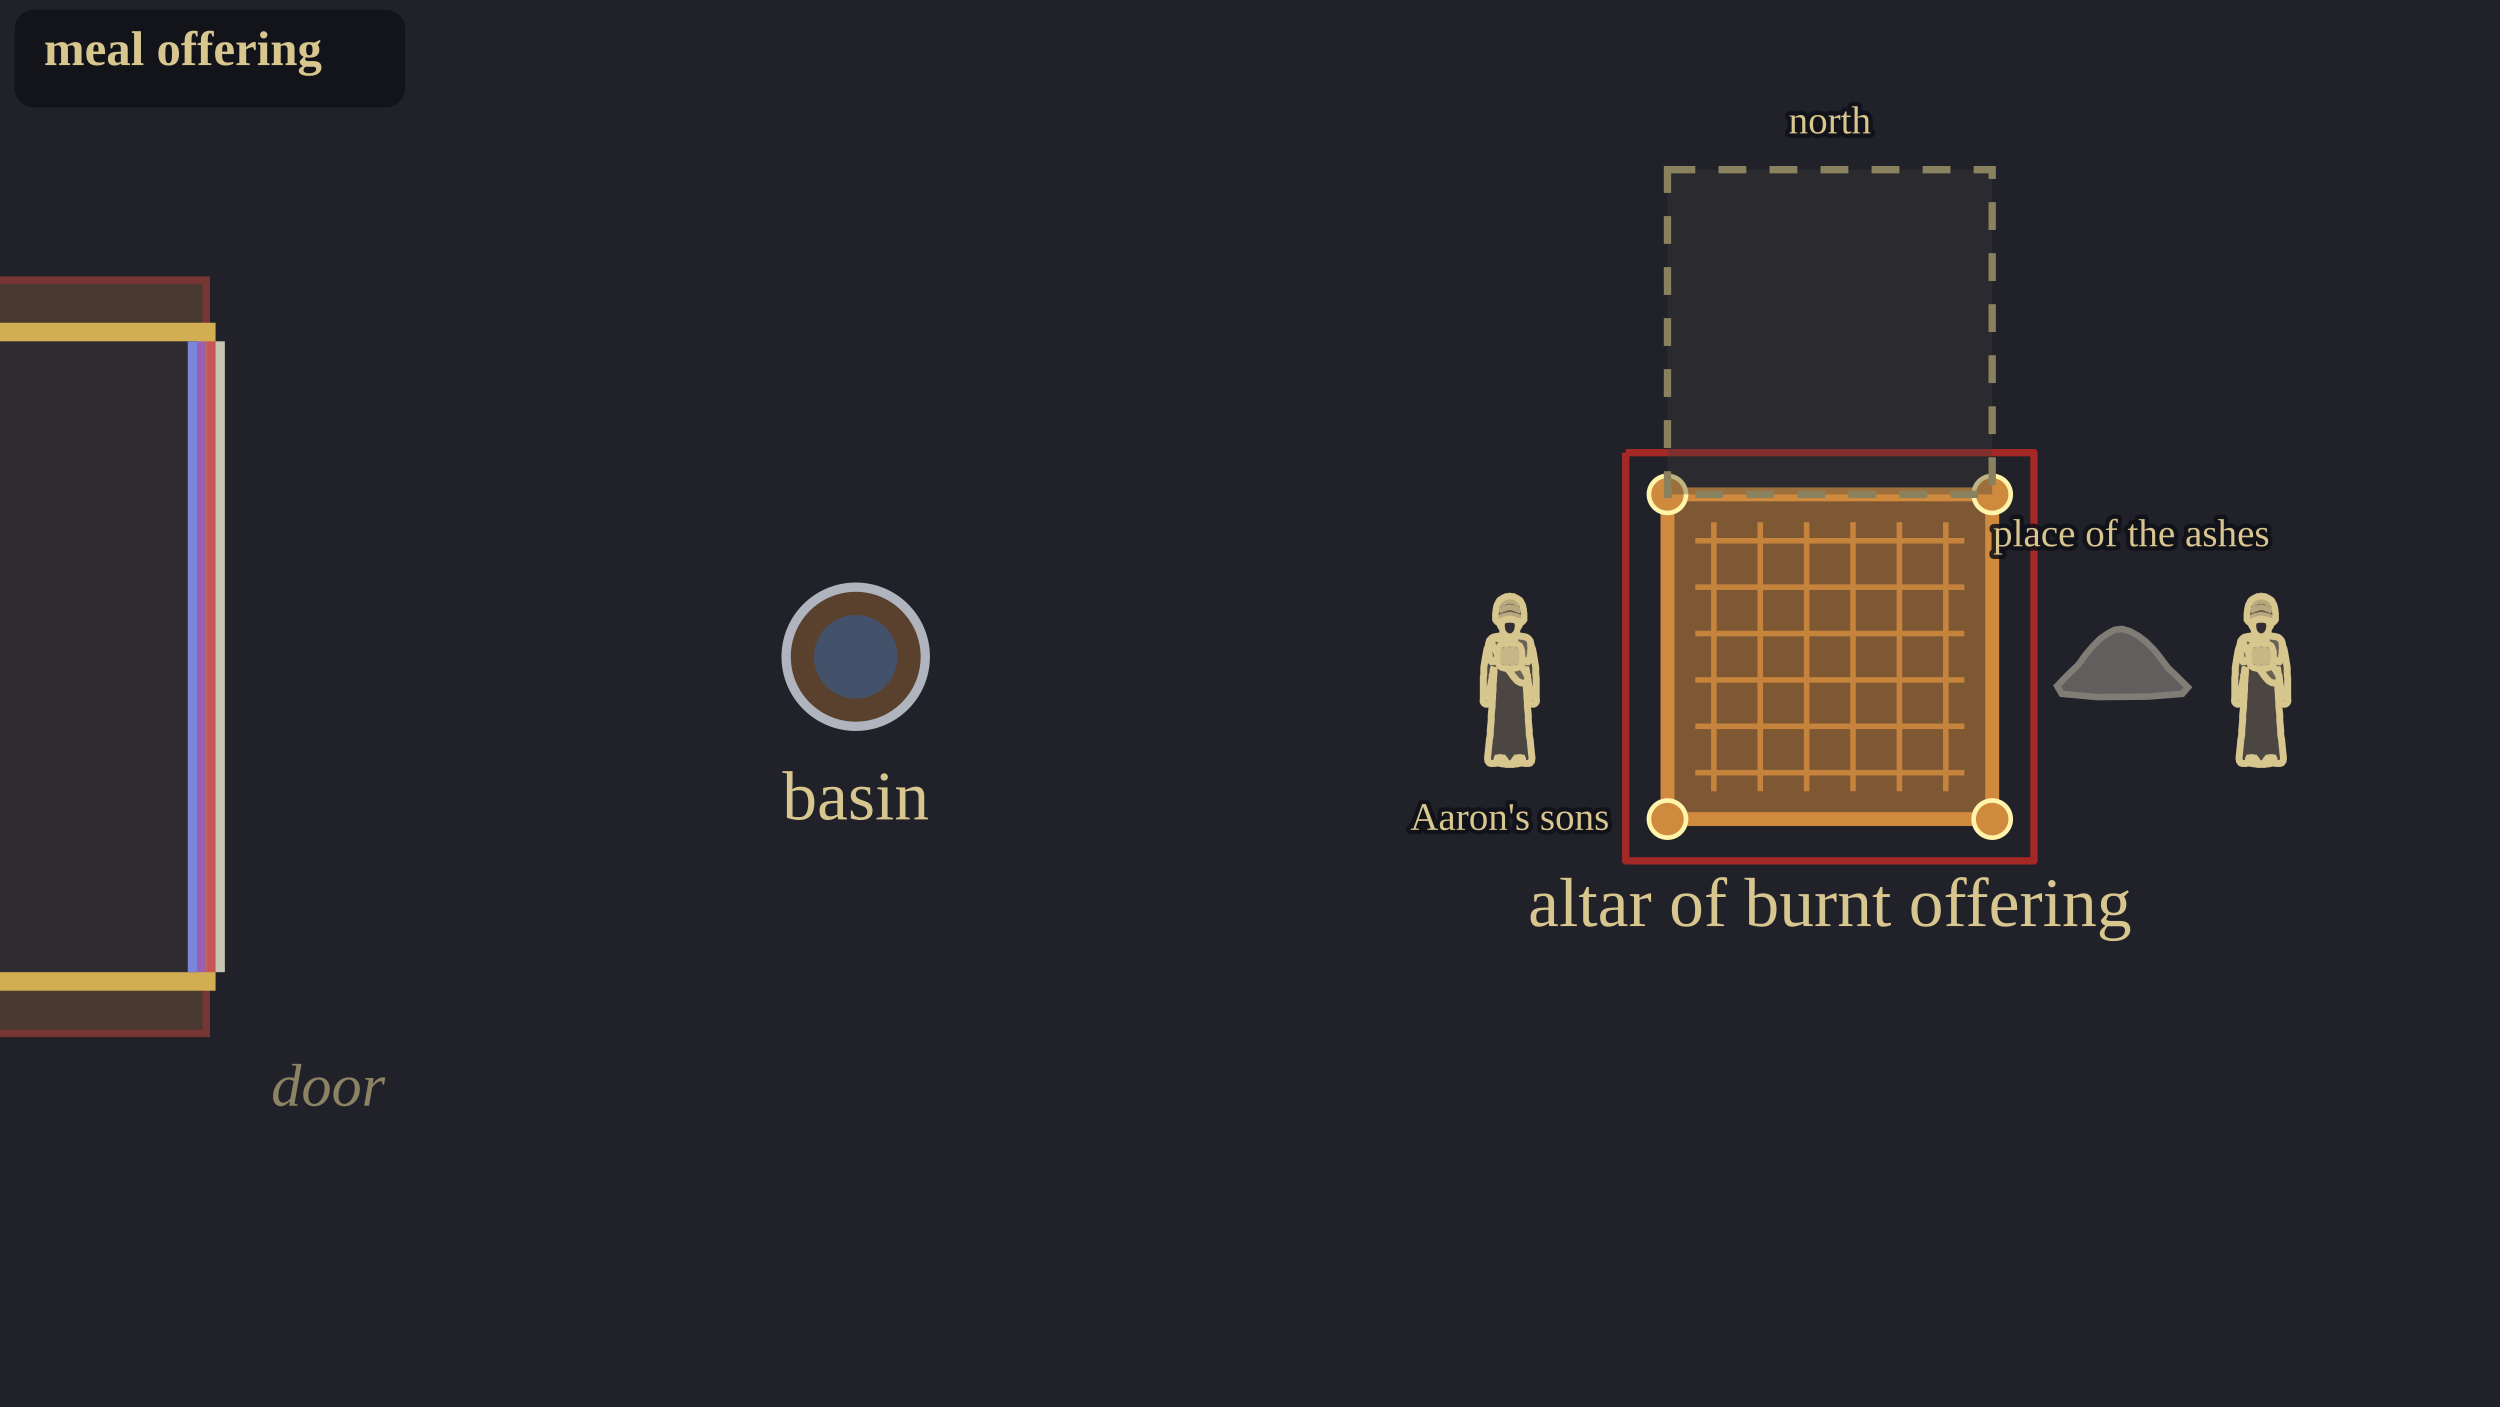
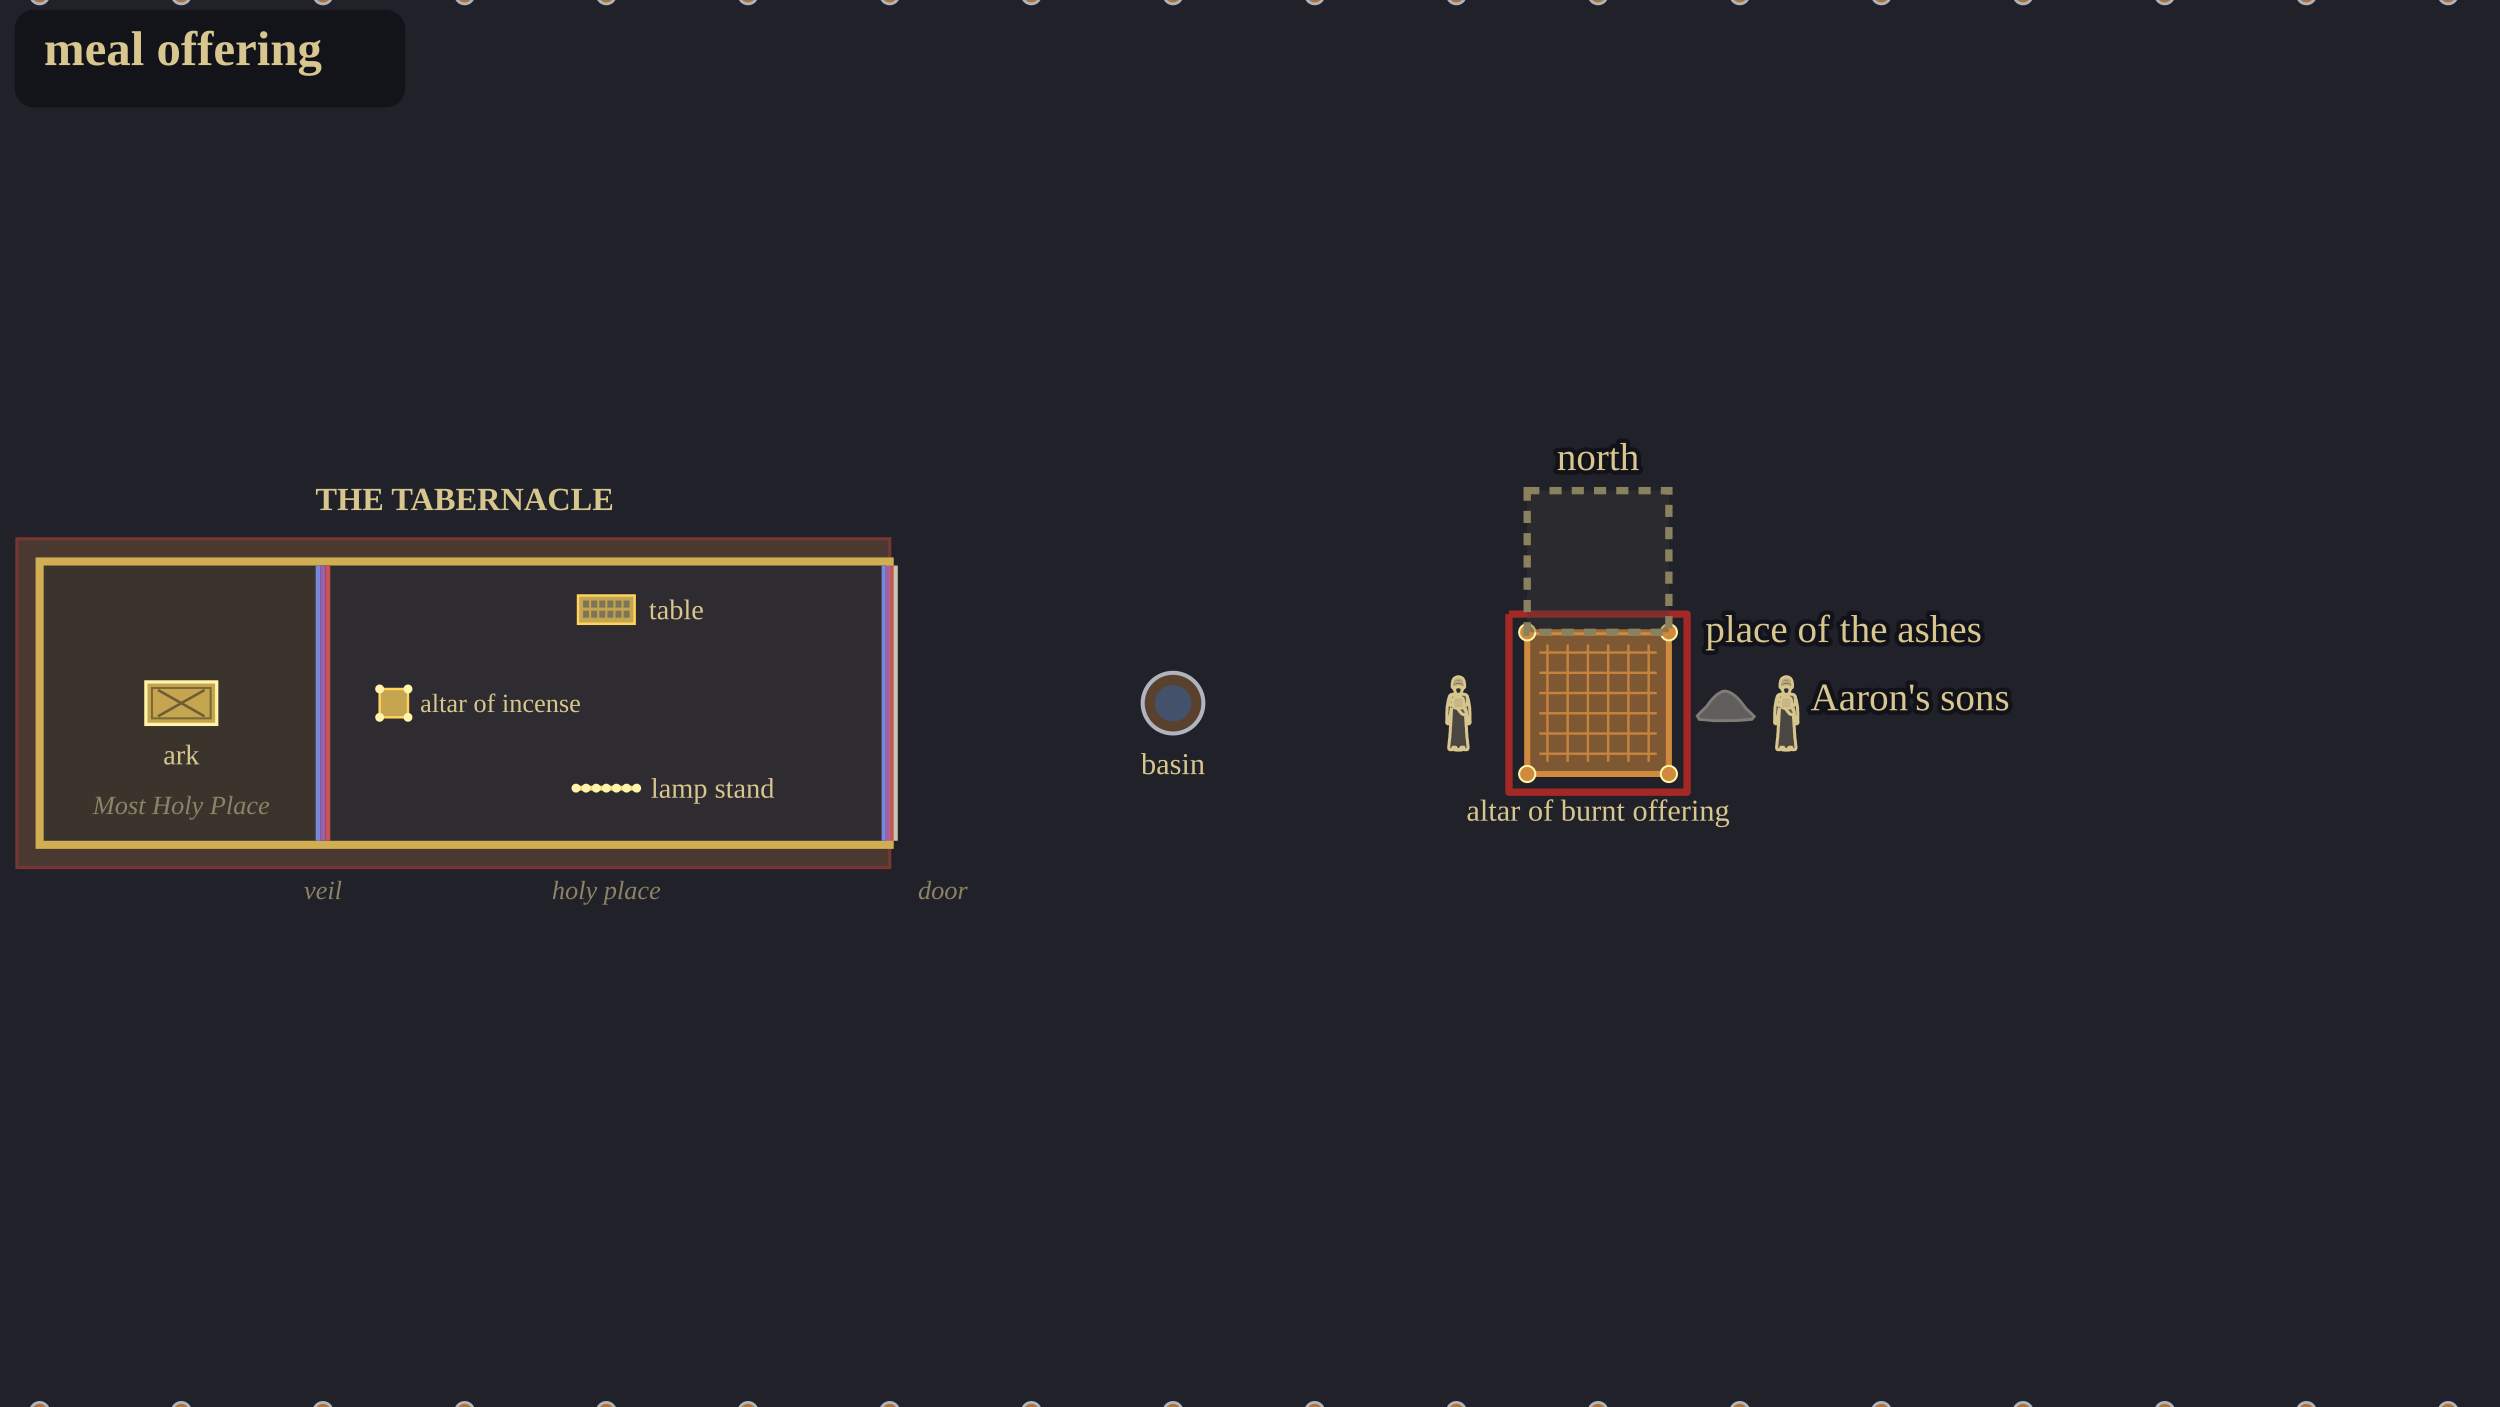
<svg xmlns="http://www.w3.org/2000/svg" data-kind="chart" viewBox="0 0 1024 576" width="1024" height="576" font-family="Georgia, 'Times New Roman', serif">
  <defs>
    <g id="priest_tok">
      <path d="M-4.7-.5l-.1-.7.1-.8.1-1 .1-1 .1-1.1.2-1.1 0-1 .1-1 .1-1.1 0-1.1.1-1 .1-.9 0-.9.1-.9 0-.8.1-.8 0-.7 0-.7.1-.8 0-.7.1-.8 0-.6 0-.5 0-.2-.1.2-.1.5 0 .5-.2.5 0 .5-.1.5-.1.5-.1.6-.1.5-.1.5 0 .5-.1.3 0 .4 0 .2 0 .3 0 .2-.1.2-.2.1-.2.2-.2.1-.2 0-.2 0-.1-.2-.1-.4 0-.5 0-.6 0-.7 0-.7 0-.6 0-.7 0-.7.1-.7 0-.7 0-.7.1-.7.1-.6.1-.6.1-.6.1-.6.1-.5.1-.5.2-.4.1-.4.1-.3.2-.3.2-.3.2-.2.2-.2.3-.2.3-.1.3-.1.3-.1.3-.1.2-.1.2-.1.2 0 .2-.1.2 0 .2-.1.2 0 .1 0 .2 0 .2 0 .1 0 .2 0 .2 0 .1 0 .2 0 .2 0 .1 0 .2 0 .2.1.2 0 .2.1.2 0 .2.1.2.1.3.1.3.1.3.1.3.1.3.2.2.2.2.2.2.3.2.3.1.3.1.4.2.4.1.5.1.5.1.6.1.6.1.6.1.6.1.7 0 .7 0 .7.1.7 0 .7 0 .7 0 .6 0 .7 0 .7 0 .6 0 .5-.1.4-.1.2-.2 0-.2 0-.2-.1-.2-.2-.2-.1-.1-.2 0-.2 0-.3 0-.2 0-.4-.1-.3 0-.5-.1-.5-.1-.5-.1-.6-.1-.5-.1-.5 0-.5-.2-.5 0-.5-.1-.5-.1-.2 0 .2 0 .5 0 .6.1.8 0 .7.1.8 0 .7 0 .7.1.8 0 .8.1.9 0 .9.1.9.1 1 0 1.1.1 1.1.1 1 0 1 .2 1.1.1 1.1.1 1 .1 1 .1.8-.1.7-.3.4-.3.1-.4 0-.5 0-.4-.1-.5 0-.4.1-.3.1-.4 0-.4.1-.4 0-.4 0-.4 0-.4 0-.4-.1-.4 0-.3-.1-.4-.1-.5 0-.4.1-.5 0-.4 0-.3-.1z" fill="#4b4641" stroke="#d8c68f" stroke-width="1.5" />
      <circle cx="-5" cy="-13.5" r=".8" fill="#79705a" stroke="#d8c68f" stroke-width="1.4" />
      <circle cx="5" cy="-13.5" r=".8" fill="#79705a" stroke="#d8c68f" stroke-width="1.4" />
      <path d="M-.8-.1l-.1 0-.3.1-.4 0-.4 0-.3-.1-.2 0-.2-.2-.1-.1 0-.2 0-.3 0-.1.1-.2.2 0 .2-.1.2 0 .2 0 .3.1.2 0 .1.2.2.1.2.3.1.2.1.1z" fill="#79705a" stroke="#d8c68f" stroke-width="1.4" />
      <path d="M.8-.1l.1 0 .3.1.4 0 .4 0 .3-.1.2 0 .2-.2.1-.1 0-.2 0-.3 0-.1-.1-.2-.2 0-.2-.1-.2 0-.2 0-.3.1-.2 0-.1.2-.2.1-.2.3-.1.2-.1.1z" fill="#79705a" stroke="#d8c68f" stroke-width="1.4" />
      <path d="M-4.2-26.7l-.2.3-.1.4 0 .6-.1.5.1.5 0 .4 0 .4.1.4 0 .4.2.4.1.3.2.2.2 0 .3-.2.3-.2.4-.3.3-.1.3-.1.4.1.3.2.4.2.3.3.3.2.4.1.4-.1.3-.2.3-.3.4-.2.3-.2.4-.1.3.1.3.1.4.3.3.2.3.2.2 0 .2-.2.1-.3.2-.4 0-.4.1-.4 0-.4 0-.4.1-.5-.1-.5 0-.6-.1-.4-.2-.3-.3-.3-.3-.2-.4-.1-.4-.1-.4 0-.3-.1-.4-.1-.3 0-.4-.1-.3 0-.4-.1-.3 0-.3 0-.4.1-.3 0-.4.1-.3 0-.4.1-.3.1-.4 0-.4.1-.4.1-.3.2z" fill="#696252" stroke="#d8c68f" stroke-width="1.5" />
      <path d="M-3.8-25.7l-.1-.6.2-.5.3-.2.6 0 .6.2.6.4.8.9 1 1.3 1.2 1.5 1 1.5.9 1.4.5.9.1.7-.2.5-.3.3-.5.1-.6-.1-.7-.4-.8-.9-1-1.4-1.1-1.6-1.1-1.6-.9-1.4z" fill="#696252" stroke="#d8c68f" stroke-width="1.5" />
      <path d="M-2.2-25.4l.5-.3.8-.2.9 0 .9 0 .8.2.5.3.3.6.2.8 0 .9 0 .9-.2.8-.3.5-.5.3-.8.2-.9 0-.9 0-.8-.2-.5-.3-.3-.5-.2-.8 0-.9 0-.9.2-.8z" fill="#9b8e6d" stroke="#d8c68f" stroke-width="1.3" />
      <path d="M-2.2-24.2l4.4 0M-2.2-23.1l4.4 0M-2.2-22l4.4 0M-.7-25.4l0 4.5M.7-25.4l0 4.5" stroke-linejoin="round" fill="none" stroke="#d8c68f" stroke-width="1.2" stroke-opacity="0.718" />
      <path d="M-1.1-26.4l-.3-1.4.4-1.3 1-.4 1 .4.4 1.3-.3 1.4-1.1.3z" fill="#79705a" stroke="#d8c68f" stroke-width="1.4" />
      <circle cx="0" cy="-30.7" r="2.3" fill="#79705a" stroke="#d8c68f" stroke-width="1.4" />
      <path d="M-1.6-30.5l-.1.2 0 .3-.1.3.1.3 0 .3.1.3 0 .2.2.3.1.2.2.2.1.1.2.2.1.1.1 0 .2.1.1 0 .2 0 .1 0 .1 0 .2 0 .1 0 .2-.1.1 0 .1-.1.2-.2.1-.1.2-.2.1-.2.2-.3 0-.2.1-.3 0-.3.1-.3-.1-.3 0-.3-.1-.2-.2-.2-.2-.1-.3-.1-.3-.1-.3 0-.3 0-.3 0-.3 0-.3.1-.3.1-.2.1z" fill="#302e32" stroke="#d8c68f" stroke-width="1.3" />
      <path d="M-2.7-30.5l-.2-.2-.2-.3 0-.4 0-.5 0-.5.1-.4 0-.4.1-.4.1-.5.2-.4.2-.4.2-.3.3-.2.3-.2.4-.2.4-.2.4 0 .4-.1.4.1.4 0 .4.2.4.2.3.2.3.2.2.3.2.4.2.4.1.5.1.4 0 .4.1.4 0 .5 0 .5 0 .4-.2.3-.2.2-.3 0-.4-.1-.5-.2-.5-.2-.5-.1-.5-.1-.5.1-.5.1-.5.2-.5.2-.4.1z" fill="#625b4d" stroke="#d8c68f" stroke-width="1.4" />
      <path d="M-2.5-31.3l.3-.1.4-.2.4-.2.5-.1.5-.1.4-.1.4.1.5.1.5.1.4.2.4.2.3.1M-2.3-32.9l.3-.1.3-.2.4-.1.5-.2.4-.1.4-.1.4.1.4.1.5.2.4.1.3.2.3.1M-2.2-34.3l.3-.1.3-.1.4-.2.4-.2.4-.1.4 0 .4 0 .4.1.4.2.4.2.3.1.3.1" stroke-linejoin="round" fill="none" stroke="#d8c68f" stroke-width="1.2" stroke-opacity="0.718" />
    </g>
    <g id="tok_bread_1">
-       <path d="M-10.1-1l-.9-.6-.3-1 0-1 .2-.9.4-.9.7-.8.9-.7 1-.7 1.4-.5 1.7-.4 1.7-.3 1.3 0 .7.4.5.6.2.8.1 1 .2 1 .2 1.4-.1 1.2-.8.9-1.9.5-2.6.2-2.7 0z" fill="#696252" stroke="#d8c68f" stroke-width="1.5" />
-       <path d="M1-1.5l-.8-.9-.1-1.2.2-1.4.2-1 .1-1 .2-.8.5-.6.7-.4 1.3 0 1.7.3 1.7.4 1.4.5 1 .7.9.7.7.8.4.9.2.9 0 1-.3 1-.9.6-1.9.2-2.7 0-2.6-.2z" fill="#696252" stroke="#d8c68f" stroke-width="1.5" />
-       <path d="M-7.6-6.2l3.1-.6M5-6.6l3.1 1.4" stroke-linejoin="round" fill="none" stroke="#d8c68f" stroke-width="1.2" stroke-opacity="0.718" />
+       <path d="M-14.4-1.4l-1.3-.9-.5-1.3 0-1.5.4-1.4.5-1.2 1-1.1 1.3-1.1 1.5-.9 2-.8 2.4-.6 2.4-.4 1.8.1 1.1.5.6.9.3 1.2.2 1.3.3 1.5.3 1.9-.2 1.8-1.1 1.2-2.7.8-3.8.3-3.8 0z" fill="#696252" stroke="#d8c68f" stroke-width="1.5" />
+       <path d="M1.4-2.2l-1.1-1.2-.2-1.8.3-1.9.3-1.5.2-1.3.3-1.2.6-.9 1.1-.5 1.8-.1 2.4.4 2.4.6 2 .8 1.5.9 1.3 1.1 1 1.1.5 1.2.4 1.4 0 1.5-.5 1.3-1.3.9-2.7.3-3.8 0-3.8-.3z" fill="#696252" stroke="#d8c68f" stroke-width="1.5" />
+       <path d="M-10.8-8.9l4.3-.9M7.2-9.4l4.3 1.9" stroke-linejoin="round" fill="none" stroke="#d8c68f" stroke-width="1.2" stroke-opacity="0.718" />
    </g>
  </defs>
  <rect width="1024" height="576" fill="#101018" />
-   <g transform="translate(-2366.5 -1232)">
-     <animateTransform attributeName="transform" type="translate" values="-2366.5 -1232;-2358.6 -1228.7;-2335.6 -1219.1;-2298.8 -1203.8;-2249.8 -1183.6;-2190.5 -1159.4;-2122.6 -1132.1;-2009.5 -1087.5;-1888.5 -1041.6;-1766.1 -997.6;-1648 -958.6;-1539.2 -927.3;-1443.8 -906;-1365.1 -896.6;-1323.1 -897.7;-1290.1 -905.1;-1266.6 -919.2;-1252.9 -940.1;-1249.1 -968;-1255.1 -1003;-1271 -1044.9;-1296.5 -1093.7;-1331.3 -1149.2;-1374.9 -1211;-1426.6 -1278.6;-1517.9 -1389.6;-1622.6 -1509.7;-1736.7 -1635.3;-1855.3 -1762.2;-1972.7 -1885.2;-2082.7 -1998.8;-2148.6 -2066.3;-2206.4 -2125.1;-2254.1 -2173.5;-2289.9 -2209.7;-2312.3 -2232.2;-2320 -2240" keyTimes="0;0.024;0.047;0.071;0.094;0.118;0.141;0.176;0.212;0.247;0.282;0.318;0.353;0.388;0.412;0.435;0.459;0.482;0.506;0.529;0.553;0.576;0.6;0.624;0.647;0.682;0.718;0.753;0.788;0.824;0.859;0.882;0.906;0.929;0.953;0.976;1" dur="2.84s" begin="0s" fill="freeze" />
-     <g transform="scale(1.9)">
-       <animateTransform attributeName="transform" type="scale" values="1.9;1.895;1.879;1.853;1.82;1.778;1.732;1.653;1.568;1.482;1.398;1.319;1.249;1.189;1.155;1.127;1.104;1.088;1.077;1.073;1.075;1.082;1.096;1.114;1.138;1.182;1.234;1.292;1.354;1.415;1.474;1.509;1.539;1.565;1.584;1.596;1.6" keyTimes="0;0.024;0.047;0.071;0.094;0.118;0.141;0.176;0.212;0.247;0.282;0.318;0.353;0.388;0.412;0.435;0.459;0.482;0.506;0.529;0.553;0.576;0.6;0.624;0.647;0.682;0.718;0.753;0.788;0.824;0.859;0.882;0.906;0.929;0.953;0.976;1" dur="2.84s" begin="0s" fill="freeze" />
+   <g transform="translate(-705 -366.9)">
+     <animateTransform attributeName="transform" type="translate" values="-704.97 -366.91;-1426.2 -1111.35" dur="2.40s" begin="0s" fill="freeze" calcMode="spline" keyTimes="0;1" keySplines="0.42 0 0.58 1" />
+     <g transform="scale(0.829)">
      <rect x="730" y="440" width="1400" height="700" fill="#212129" />
+       <line x1="730" y1="440" x2="2130" y2="440" stroke="#c8c4b2" stroke-width="4" />
      <line x1="730" y1="1140" x2="2130" y2="1140" stroke="#c8c4b2" stroke-width="4" />
+       <line x1="2130" y1="440" x2="2130" y2="650" stroke="#c8c4b2" stroke-width="4" />
      <line x1="2130" y1="930" x2="2130" y2="1140" stroke="#c8c4b2" stroke-width="4" />
+       <line x1="2130" y1="650" x2="2130" y2="720" stroke="#7a86d8" stroke-width="8" />
+       <line x1="2130" y1="720" x2="2130" y2="790" stroke="#9a5fb0" stroke-width="8" />
+       <line x1="2130" y1="790" x2="2130" y2="860" stroke="#c85555" stroke-width="8" />
      <line x1="2130" y1="860" x2="2130" y2="930" stroke="#c8c4b2" stroke-width="8" />
+       <circle cx="870" cy="440" r="4.5" fill="#ab7339" stroke="#b0b4be" stroke-width="1.4" />
+       <circle cx="940" cy="440" r="4.5" fill="#ab7339" stroke="#b0b4be" stroke-width="1.4" />
+       <circle cx="1010" cy="440" r="4.5" fill="#ab7339" stroke="#b0b4be" stroke-width="1.4" />
+       <circle cx="1080" cy="440" r="4.5" fill="#ab7339" stroke="#b0b4be" stroke-width="1.4" />
+       <circle cx="1150" cy="440" r="4.5" fill="#ab7339" stroke="#b0b4be" stroke-width="1.4" />
+       <circle cx="1220" cy="440" r="4.5" fill="#ab7339" stroke="#b0b4be" stroke-width="1.4" />
+       <circle cx="1290" cy="440" r="4.5" fill="#ab7339" stroke="#b0b4be" stroke-width="1.4" />
+       <circle cx="1360" cy="440" r="4.5" fill="#ab7339" stroke="#b0b4be" stroke-width="1.4" />
+       <circle cx="1430" cy="440" r="4.5" fill="#ab7339" stroke="#b0b4be" stroke-width="1.4" />
+       <circle cx="1500" cy="440" r="4.5" fill="#ab7339" stroke="#b0b4be" stroke-width="1.4" />
+       <circle cx="1570" cy="440" r="4.5" fill="#ab7339" stroke="#b0b4be" stroke-width="1.4" />
+       <circle cx="1640" cy="440" r="4.5" fill="#ab7339" stroke="#b0b4be" stroke-width="1.4" />
+       <circle cx="1710" cy="440" r="4.5" fill="#ab7339" stroke="#b0b4be" stroke-width="1.4" />
+       <circle cx="1780" cy="440" r="4.5" fill="#ab7339" stroke="#b0b4be" stroke-width="1.4" />
+       <circle cx="1850" cy="440" r="4.5" fill="#ab7339" stroke="#b0b4be" stroke-width="1.4" />
+       <circle cx="1920" cy="440" r="4.5" fill="#ab7339" stroke="#b0b4be" stroke-width="1.4" />
+       <circle cx="1990" cy="440" r="4.5" fill="#ab7339" stroke="#b0b4be" stroke-width="1.4" />
+       <circle cx="2060" cy="440" r="4.5" fill="#ab7339" stroke="#b0b4be" stroke-width="1.4" />
+       <circle cx="870" cy="1140" r="4.5" fill="#ab7339" stroke="#b0b4be" stroke-width="1.4" />
+       <circle cx="940" cy="1140" r="4.5" fill="#ab7339" stroke="#b0b4be" stroke-width="1.4" />
+       <circle cx="1010" cy="1140" r="4.5" fill="#ab7339" stroke="#b0b4be" stroke-width="1.4" />
+       <circle cx="1080" cy="1140" r="4.5" fill="#ab7339" stroke="#b0b4be" stroke-width="1.4" />
      <circle cx="1150" cy="1140" r="4.5" fill="#ab7339" stroke="#b0b4be" stroke-width="1.4" />
      <circle cx="1220" cy="1140" r="4.5" fill="#ab7339" stroke="#b0b4be" stroke-width="1.4" />
      <circle cx="1290" cy="1140" r="4.5" fill="#ab7339" stroke="#b0b4be" stroke-width="1.4" />
      <circle cx="1360" cy="1140" r="4.5" fill="#ab7339" stroke="#b0b4be" stroke-width="1.4" />
      <circle cx="1430" cy="1140" r="4.5" fill="#ab7339" stroke="#b0b4be" stroke-width="1.4" />
      <circle cx="1500" cy="1140" r="4.5" fill="#ab7339" stroke="#b0b4be" stroke-width="1.4" />
      <circle cx="1570" cy="1140" r="4.5" fill="#ab7339" stroke="#b0b4be" stroke-width="1.4" />
      <circle cx="1640" cy="1140" r="4.5" fill="#ab7339" stroke="#b0b4be" stroke-width="1.4" />
      <circle cx="1710" cy="1140" r="4.5" fill="#ab7339" stroke="#b0b4be" stroke-width="1.4" />
      <circle cx="1780" cy="1140" r="4.5" fill="#ab7339" stroke="#b0b4be" stroke-width="1.4" />
      <circle cx="1850" cy="1140" r="4.5" fill="#ab7339" stroke="#b0b4be" stroke-width="1.4" />
      <circle cx="1920" cy="1140" r="4.5" fill="#ab7339" stroke="#b0b4be" stroke-width="1.4" />
      <circle cx="1990" cy="1140" r="4.5" fill="#ab7339" stroke="#b0b4be" stroke-width="1.4" />
      <circle cx="2060" cy="1140" r="4.5" fill="#ab7339" stroke="#b0b4be" stroke-width="1.4" />
-       <circle cx="2130" cy="1140" r="4.5" fill="#ab7339" stroke="#b0b4be" stroke-width="1.4" />
+       <text x="2174.8" y="790" font-size="16" text-anchor="start" dominant-baseline="central" fill="#d8c68f" font-weight="bold">GATE</text>
      <rect x="858.8" y="708.8" width="431.2" height="162.4" fill="#493930" stroke="#773634" stroke-width="1.6" />
      <rect x="870" y="720" width="420" height="140" fill="#2e2c30" />
+       <rect x="870" y="720" width="140" height="140" fill="#3a342d" />
      <rect x="870" y="720" width="420" height="140" fill="none" stroke="#d1ae52" stroke-width="4" />
      <text x="1080" y="689.2" font-size="16" text-anchor="middle" dominant-baseline="central" fill="#d8c68f" font-weight="bold">THE TABERNACLE</text>
+       <text x="940" y="840.4" font-size="13" text-anchor="middle" dominant-baseline="central" fill="#8c8264" font-style="italic">Most Holy Place</text>
      <text x="1150" y="882.4" font-size="13" text-anchor="middle" dominant-baseline="central" fill="#8c8264" font-style="italic">holy place</text>
+       <line x1="1007.6" y1="722" x2="1007.6" y2="858" stroke="#7a86d8" stroke-width="2.4" />
+       <line x1="1010" y1="722" x2="1010" y2="858" stroke="#9a5fb0" stroke-width="2.4" />
+       <line x1="1012.4" y1="722" x2="1012.4" y2="858" stroke="#c85555" stroke-width="2.4" />
+       <text x="1010" y="882.4" font-size="13" text-anchor="middle" dominant-baseline="central" fill="#8c8264" font-style="italic">veil</text>
      <line x1="1287" y1="722" x2="1287" y2="858" stroke="#7a86d8" stroke-width="2" />
      <line x1="1289" y1="722" x2="1289" y2="858" stroke="#9a5fb0" stroke-width="2" />
      <line x1="1291" y1="722" x2="1291" y2="858" stroke="#c85555" stroke-width="2" />
      <line x1="1293" y1="722" x2="1293" y2="858" stroke="#c8c4b2" stroke-width="2" />
      <text x="1304" y="882.4" font-size="13" text-anchor="start" dominant-baseline="central" fill="#8c8264" font-style="italic">door</text>
+       <rect x="922.5" y="779.5" width="35" height="21" fill="#c5a550" stroke="#fff4aa" stroke-width="1.6" />
+       <rect x="925.5" y="782.5" width="29" height="15" fill="none" stroke="#7b6837" stroke-width="1" />
+       <path d="M928.5 783.5l11.5 6.5-11.5 6.5M951.5 783.5l-11.5 6.5 11.5 6.5" stroke-linejoin="round" fill="none" stroke="#6f5e34" stroke-width="1.3" />
+       <text x="940" y="815.5" font-size="14" text-anchor="middle" dominant-baseline="central" fill="#d8c68f">ark</text>
+       <rect x="1038" y="783" width="14" height="14" fill="#c5a550" stroke="#ffd45e" stroke-width="1.2" />
+       <circle cx="1038" cy="783" r="2.2" fill="#fff4aa" />
+       <circle cx="1052" cy="783" r="2.2" fill="#fff4aa" />
+       <circle cx="1038" cy="797" r="2.2" fill="#fff4aa" />
+       <circle cx="1052" cy="797" r="2.2" fill="#fff4aa" />
      <text x="1058" y="790" font-size="13" text-anchor="start" dominant-baseline="central" fill="#d8c68f">altar of incense</text>
      <rect x="1136" y="736.8" width="28" height="14" fill="#c5a550" stroke="#ffd45e" stroke-width="1.2" />
+       <rect x="1138.5" y="739.3" width="3" height="3.5" fill="#7d7557" />
+       <rect x="1142.5" y="739.3" width="3" height="3.5" fill="#7d7557" />
+       <rect x="1146.5" y="739.3" width="3" height="3.5" fill="#7d7557" />
+       <rect x="1150.5" y="739.3" width="3" height="3.5" fill="#7d7557" />
+       <rect x="1154.5" y="739.3" width="3" height="3.5" fill="#7d7557" />
+       <rect x="1158.5" y="739.3" width="3" height="3.5" fill="#7d7557" />
+       <rect x="1138.5" y="744.3" width="3" height="3.5" fill="#7d7557" />
+       <rect x="1142.5" y="744.3" width="3" height="3.5" fill="#7d7557" />
+       <rect x="1146.5" y="744.3" width="3" height="3.5" fill="#7d7557" />
+       <rect x="1150.5" y="744.3" width="3" height="3.5" fill="#7d7557" />
+       <rect x="1154.5" y="744.3" width="3" height="3.5" fill="#7d7557" />
+       <rect x="1158.5" y="744.3" width="3" height="3.5" fill="#7d7557" />
      <text x="1171" y="743.8" font-size="14" text-anchor="start" dominant-baseline="central" fill="#d8c68f">table</text>
      <line x1="1135" y1="832" x2="1165" y2="832" stroke="#ffd45e" stroke-width="2.4" />
+       <circle cx="1135" cy="832" r="2.2" fill="#fff4aa" />
+       <circle cx="1140" cy="832" r="2.2" fill="#fff4aa" />
+       <circle cx="1145" cy="832" r="2.2" fill="#fff4aa" />
+       <circle cx="1150" cy="832" r="2.2" fill="#fff4aa" />
+       <circle cx="1155" cy="832" r="2.2" fill="#fff4aa" />
+       <circle cx="1160" cy="832" r="2.2" fill="#fff4aa" />
+       <circle cx="1165" cy="832" r="2.2" fill="#fff4aa" />
      <text x="1172" y="832" font-size="14" text-anchor="start" dominant-baseline="central" fill="#d8c68f">lamp stand</text>
      <circle cx="1430" cy="790" r="15" fill="#59412e" stroke="#b0b4be" stroke-width="2" />
      <circle cx="1430" cy="790" r="9" fill="#44516a" />
      <text x="1430" y="820" font-size="15" text-anchor="middle" dominant-baseline="central" fill="#d8c68f">basin</text>
      <rect x="1605" y="755" width="70" height="70" fill="#7e5733" stroke="#d08a3e" stroke-width="3" />
      <line x1="1615" y1="761" x2="1615" y2="819" stroke="#c6833c" stroke-width="1.2" />
      <line x1="1611" y1="765" x2="1669" y2="765" stroke="#c6833c" stroke-width="1.2" />
      <line x1="1625" y1="761" x2="1625" y2="819" stroke="#c6833c" stroke-width="1.2" />
      <line x1="1611" y1="775" x2="1669" y2="775" stroke="#c6833c" stroke-width="1.2" />
      <line x1="1635" y1="761" x2="1635" y2="819" stroke="#c6833c" stroke-width="1.2" />
      <line x1="1611" y1="785" x2="1669" y2="785" stroke="#c6833c" stroke-width="1.2" />
      <line x1="1645" y1="761" x2="1645" y2="819" stroke="#c6833c" stroke-width="1.2" />
      <line x1="1611" y1="795" x2="1669" y2="795" stroke="#c6833c" stroke-width="1.2" />
      <line x1="1655" y1="761" x2="1655" y2="819" stroke="#c6833c" stroke-width="1.2" />
      <line x1="1611" y1="805" x2="1669" y2="805" stroke="#c6833c" stroke-width="1.2" />
      <line x1="1665" y1="761" x2="1665" y2="819" stroke="#c6833c" stroke-width="1.2" />
      <line x1="1611" y1="815" x2="1669" y2="815" stroke="#c6833c" stroke-width="1.2" />
      <circle cx="1605" cy="755" r="4" fill="#d08a3e" stroke="#fff4aa" stroke-width="1" />
      <circle cx="1675" cy="755" r="4" fill="#d08a3e" stroke="#fff4aa" stroke-width="1" />
      <circle cx="1605" cy="825" r="4" fill="#d08a3e" stroke="#fff4aa" stroke-width="1" />
      <circle cx="1675" cy="825" r="4" fill="#d08a3e" stroke="#fff4aa" stroke-width="1" />
      <text x="1640" y="843" font-size="15" text-anchor="middle" dominant-baseline="central" fill="#d8c68f">altar of burnt offering</text>
-       <g transform="translate(330 1400)">
+       <rect x="2960" y="1548" width="1950" height="1276" rx="10" fill="#1a1a26" stroke="#4a4638" stroke-width="2" />
+       <g transform="translate(2960 772)">
        <rect x="0" y="0" width="1024" height="576" rx="10" fill="#1a1a26" stroke="#4a4638" stroke-width="2" />
      </g>
-       <g stroke-width="1.579">
-         <animate attributeName="stroke-width" values="1.579;1.583;1.597;1.619;1.649;1.687;1.733;1.815;1.913;2.024;2.146;2.274;2.402;2.524;2.598;2.663;2.717;2.758;2.785;2.796;2.791;2.772;2.738;2.692;2.636;2.538;2.431;2.321;2.216;2.119;2.036;1.989;1.949;1.917;1.894;1.88;1.875" keyTimes="0;0.024;0.047;0.071;0.094;0.118;0.141;0.176;0.212;0.247;0.282;0.318;0.353;0.388;0.412;0.435;0.459;0.482;0.506;0.529;0.553;0.576;0.6;0.624;0.647;0.682;0.718;0.753;0.788;0.824;0.859;0.882;0.906;0.929;0.953;0.976;1" dur="2.84s" begin="0s" fill="freeze" />
+       <g transform="translate(692 1400)">
+         <rect x="0" y="0" width="1024" height="576" rx="10" fill="#1a1a26" stroke="#4a4638" stroke-width="2" />
+       </g>
+       <g stroke-width="3.619">
        <rect x="590" y="300" width="1680" height="980" rx="40" fill="none" stroke="#4a4638" stroke-width="3" stroke-dasharray="18 14" />
        <use href="#priest_tok" transform="translate(1571 813)" />
        <use href="#priest_tok" transform="translate(1733 813)" />
        <path d="M1596 746l88 0 0 88-88 0 0-88" fill="none" stroke="#b22a26" stroke-linejoin="round" stroke-opacity="0.9" />
        <rect x="1605" y="685" width="70" height="70" fill="#413e39" fill-opacity="0.35" stroke="#8a815f" stroke-dasharray="6 5" />
        <path d="M1690 798l-1-1.7 2.2-2.3 2.4-2.3 1.5-2.1 1.6-1.9 1.6-1.6 1.6-1.1 1.5-.8 1.6-.2 1.7.5 1.8 1 1.7 1.3 1.7 1.7 1.5 1.9 1.5 2 2.2 2.1 2.1 2.1-1.2 1.4-7.6.6-10.8.1z" fill="#615e5e" stroke="#807c76" stroke-width="1.4" />
        <g>
          <animate attributeName="opacity" values="1;0" begin="0.00s" dur="0.50s" fill="freeze" calcMode="spline" keyTimes="0;1" keySplines="0.42 0 0.58 1" />
          <g opacity="0">
-             <set attributeName="opacity" to="1" begin="-4.51s" />
+             <set attributeName="opacity" to="1" begin="-4.33s" />
            <animate attributeName="opacity" values="0;1" begin="-0.39s" dur="0.40s" fill="freeze" calcMode="spline" keyTimes="0;1" keySplines="0.42 0 0.58 1" />
            <g transform="translate(2150 880)">
              <g>
-                 <animateMotion path="M0 0 L-390 25 L-450 -10 L-480 -49" begin="-2.39s" dur="2.40s" fill="freeze" calcMode="spline" keyPoints="0;1" keyTimes="0;1" keySplines="0.42 0 0.58 1" />
+                 <animateMotion path="M0 0 L-350 25 L-416 -22" begin="-2.39s" dur="2.40s" fill="freeze" calcMode="spline" keyPoints="0;1" keyTimes="0;1" keySplines="0.42 0 0.58 1" />
                <use href="#tok_bread_1" />
+                 <text x="0" y="6" font-size="14" text-anchor="middle" dominant-baseline="text-before-edge" fill="#101018" stroke="#101018" stroke-width="3" stroke-opacity="0.85" stroke-linejoin="round">meal offering</text>
+                 <text x="0" y="6" font-size="14" text-anchor="middle" dominant-baseline="text-before-edge" fill="#d8c68f">meal offering</text>
              </g>
            </g>
          </g>
        </g>
      </g>
-       <g transform="translate(1450 1400)">
+       <g transform="translate(1826 1400)">
        <rect x="0" y="0" width="1024" height="576" rx="10" fill="#1a1a26" stroke="#4a4638" stroke-width="2" />
        <g transform="translate(-850.4 -92.8) scale(1.4)">
          <path d="M641.2 278l33.6 0 3.2-1.8 0-4.4-3.2-1.8-33.6 0-3.2 1.8 0 4.4z" fill="#956636" stroke="#d08a3e" stroke-width="1.95" />
          <path d="M953.2 278l33.6 0 3.2-1.8 0-4.4-3.2-1.8-33.6 0-3.2 1.8 0 4.4z" fill="#956636" stroke="#d08a3e" stroke-width="1.95" />
          <path d="M678 204l0-1.5-.1-1.2-.2-1.6-.4-5.8.3-1.4.3-1.3 1.4-4.8.5-.9.5-.6 2.1-2.2.7-.1.8.3 2.9 1.3.5.9.4 1.2 2 4.5.6 1.3.8 1.3 3.2 4.9 1 .9 1.1.7 3.6 2.6 0 1.5z" fill="#956636" stroke="#d08a3e" stroke-width="1.95" />
          <path d="M950 204l0-1.5.1-1.2.2-1.6.4-5.8-.3-1.4-.3-1.3-1.4-4.8-.5-.9-.5-.6-2.1-2.2-.7-.1-.8.3-2.9 1.3-.5.9-.4 1.2-2 4.5-.6 1.3-.8 1.3-3.2 4.9-1 .9-1.1.7-3.6 2.6 0 1.5z" fill="#956636" stroke="#d08a3e" stroke-width="1.95" />
          <path d="M684 204l260 0 0 156-260 0z" fill="#956636" stroke="#d08a3e" stroke-width="1.95" />
          <path d="M721.1 207l0 70M758.3 207l0 70M795.4 207l0 70M832.6 207l0 70M869.7 207l0 70M906.9 207l0 70" stroke-linejoin="round" stroke-linecap="round" fill="none" stroke="#9c764a" stroke-width="1" stroke-opacity="0.718" />
          <path d="M670 278l288 0 0 8-288 0z" fill="#8a5f34" stroke="#d08a3e" stroke-width="1.95" />
-           <path d="M941 289M928.3 289l12.7 12.7M915.6 289l25.4 25.4M902.8 289l38.2 38.2M890.1 289l50.9 50.9M877.4 289l63.6 63.6M864.6 289l68.1 68M851.9 289l68 68M839.2 289l68 68M826.5 289l68 68M813.7 289l68.1 68M801 289l68 68M788.3 289l68 68M775.6 289l68 68M762.8 289l68 68M750.1 289l68 68M737.4 289l68 68M724.6 289l68.1 68M711.9 289l68 68M699.2 289l68 68M687 289.5l67.5 67.5M687 302.3l54.7 54.7M687 315l42 42M687 327.7l29.3 29.3M687 289M687 301.7l12.7-12.7M687 314.4l25.4-25.4M687 327.2l38.2-38.2M687 339.9l50.9-50.9M687 352.6l63.6-63.6M695.3 357l68.1-68M708.1 357l68-68M720.8 357l68-68M733.5 357l68-68M746.2 357l68.1-68M759 357l68-68M771.7 357l68-68M784.4 357l68-68M797.2 357l68-68M809.9 357l68-68M822.6 357l68-68M835.3 357l68.1-68M848.1 357l68-68M860.8 357l68-68M873.5 357l67.5-67.5M886.3 357l54.7-54.7M899 357l42-42M911.7 357l29.3-29.3" stroke-linejoin="round" stroke-linecap="round" fill="none" stroke="#d08a3e" stroke-width="1" stroke-opacity="0.718" />
+           <path d="M941 289M928.3 289l12.7 12.7M915.6 289l25.4 25.4M902.8 289l38.2 38.2M890.1 289l50.9 50.9M877.4 289l63.6 63.6M864.6 289l68.1 68M851.9 289l68 68M839.2 289l68 68M826.5 289l68 68M813.7 289l68.1 68M801 289l68 68M788.3 289l68 68M775.6 289l68 68M762.8 289l68 68M750.1 289l68 68M737.4 289l68 68M724.6 289l68.1 68M711.9 289l68 68M699.2 289l68 68M687 289.5l67.5 67.5M687 302.3l54.7 54.7M687 315l42 42M687 327.7l29.3 29.3M687 340.4l16.6 16.6M687 353.2l3.8 3.8M687 289M687 301.7l12.7-12.7M687 314.4l25.4-25.4M687 327.2l38.2-38.2M687 339.9l50.9-50.9M687 352.6l63.6-63.6M695.3 357l68.1-68M708.1 357l68-68M720.8 357l68-68M733.5 357l68-68M746.2 357l68.1-68M759 357l68-68M771.7 357l68-68M784.4 357l68-68M797.2 357l68-68M809.9 357l68-68M822.6 357l68-68M835.3 357l68.1-68M848.1 357l68-68M860.8 357l68-68M873.5 357l67.5-67.5M886.3 357l54.7-54.7M899 357l42-42M911.7 357l29.3-29.3M924.4 357l16.6-16.6M937.2 357l3.8-3.8" stroke-linejoin="round" stroke-linecap="round" fill="none" stroke="#d08a3e" stroke-width="1" stroke-opacity="0.718" />
          <ellipse cx="678" cy="274" rx="8" ry="8" fill="#956636" stroke="#d08a3e" stroke-width="1.95" />
          <ellipse cx="678" cy="274" rx="4" ry="4" fill="#1a1a26" />
          <ellipse cx="950" cy="274" rx="8" ry="8" fill="#956636" stroke="#d08a3e" stroke-width="1.95" />
          <ellipse cx="950" cy="274" rx="4" ry="4" fill="#1a1a26" />
        </g>
        <g transform="translate(290 192.8)">
          <g>
            <animateTransform attributeName="transform" type="scale" values="1 1;1.32 1.32;1 1" keyTimes="0;0.4;1" begin="3.68s" dur="1.20s" fill="freeze" calcMode="spline" keySplines="0.42 0 0.58 1;0.42 0 0.58 1" />
            <g transform="translate(-290 -192.8)">
              <path d="M167.2,192.8 q-12.0,-20.8 4.0,-40 q2.4,14.4 9.6,20.0 q4.0,-10.4 0.8,-19.2 q13.6,20.8 2.4,39.2 z" fill="#ec9640" />
              <path d="M223.52,192.8 q-16.2,-28.08 5.4,-54 q3.24,19.44 12.96,27.0 q5.4,-14.04 1.08,-25.92 q18.36,28.08 3.24,52.92 z" fill="#ec9640" />
              <path d="M282.56,192.8 q-18.6,-32.24 6.2,-62 q3.72,22.32 14.88,31.0 q6.2,-16.12 1.24,-29.76 q21.08,32.24 3.72,60.76 z" fill="#ec9640" />
              <path d="M343.76,192.8 q-15.6,-27.04 5.2,-52 q3.12,18.72 12.48,26.0 q5.2,-13.52 1.04,-24.96 q17.68,27.04 3.12,50.96 z" fill="#ec9640" />
              <path d="M403.2,192.8 q-12.0,-20.8 4.0,-40 q2.4,14.4 9.6,20.0 q4.0,-10.4 0.8,-19.2 q13.6,20.8 2.4,39.2 z" fill="#ec9640" />
              <path d="M169.2,192.8 q-7.2,-12.48 2.4,-24.0 q1.44,8.64 5.76,12.0 q2.4,-6.24 0.48,-11.52 q8.16,12.48 1.44,23.52 z" fill="#ffd678" />
              <path d="M226.22,192.8 q-9.72,-16.848 3.24,-32.4 q1.944,11.664 7.776,16.2 q3.24,-8.424 0.648,-15.552 q11.016,16.848 1.944,31.752 z" fill="#ffd678" />
              <path d="M285.66,192.8 q-11.16,-19.344 3.72,-37.2 q2.232,13.392 8.928,18.6 q3.72,-9.672 0.744,-17.856 q12.648,19.344 2.232,36.456 z" fill="#ffd678" />
              <path d="M346.36,192.8 q-9.36,-16.224 3.12,-31.2 q1.872,11.232 7.488,15.6 q3.12,-8.112 0.624,-14.976 q10.608,16.224 1.872,30.576 z" fill="#ffd678" />
              <path d="M405.2,192.8 q-7.2,-12.48 2.4,-24.0 q1.44,8.64 5.76,12.0 q2.4,-6.24 0.48,-11.52 q8.16,12.48 1.44,23.52 z" fill="#ffd678" />
            </g>
          </g>
        </g>
        <line x1="532" y1="173.8" x2="414" y2="170.8" stroke="#8c8264" stroke-width="1.3" />
        <circle cx="414" cy="170.8" r="2.6" fill="#8c8264" />
        <rect x="528" y="173.8" width="39" height="23" rx="5" fill="#101018" fill-opacity="0.88" stroke="#4a4638" stroke-width="1.2" />
        <text x="548" y="184.8" font-size="16" text-anchor="middle" dominant-baseline="central" fill="#d8c68f">fire</text>
        <rect x="140" y="179.8" width="84" height="12" rx="3" fill="#7b5f41" stroke="#9c764a" stroke-width="1.4" />
        <rect x="238" y="179.8" width="84" height="12" rx="3" fill="#7b5f41" stroke="#9c764a" stroke-width="1.4" />
        <rect x="336" y="179.8" width="84" height="12" rx="3" fill="#7b5f41" stroke="#9c764a" stroke-width="1.4" />
        <rect x="186" y="166.8" width="86" height="12" rx="3" fill="#7b5f41" stroke="#9c764a" stroke-width="1.4" />
        <rect x="286" y="166.8" width="86" height="12" rx="3" fill="#7b5f41" stroke="#9c764a" stroke-width="1.4" />
        <line x1="86" y1="187.3" x2="140" y2="182.8" stroke="#8c8264" stroke-width="1.3" />
        <circle cx="140" cy="182.8" r="2.6" fill="#8c8264" />
        <rect x="32" y="175.8" width="54" height="23" rx="5" fill="#101018" fill-opacity="0.88" stroke="#4a4638" stroke-width="1.2" />
        <text x="60" y="186.8" font-size="16" text-anchor="middle" dominant-baseline="central" fill="#d8c68f">wood</text>
        <g opacity="0">
-           <animate attributeName="opacity" values="0;1" begin="2.84s" dur="0.50s" fill="freeze" calcMode="spline" keyTimes="0;1" keySplines="0.42 0 0.58 1" />
+           <animate attributeName="opacity" values="0;1" begin="2.40s" dur="0.50s" fill="freeze" calcMode="spline" keyTimes="0;1" keySplines="0.42 0 0.58 1" />
          <g transform="translate(0 14)">
-             <animateTransform attributeName="transform" type="translate" values="0 14;0 0" begin="2.84s" dur="0.50s" fill="freeze" calcMode="spline" keyTimes="0;1" keySplines="0.42 0 0.58 1" />
+             <animateTransform attributeName="transform" type="translate" values="0 14;0 0" begin="2.40s" dur="0.50s" fill="freeze" calcMode="spline" keyTimes="0;1" keySplines="0.42 0 0.58 1" />
            <path d="M340 165.8l-1.7-2.1 3.8-3.1 4.1-2.9 2.5-2.6 2.7-2.6 2.7-2 2.6-1.5 2.6-.9 2.7-.3 2.9.6 3 1.3 2.9 1.7 2.8 2.1 2.7 2.6 2.4 2.5 3.8 2.7 3.5 2.6-2 1.9-12.9.8-18.3.1z" fill="#939188" stroke="#c8c4b2" stroke-width="1.4" />
          </g>
        </g>
        <g opacity="0">
-           <animate attributeName="opacity" values="0;1" begin="2.84s" dur="0.50s" fill="freeze" calcMode="spline" keyTimes="0;1" keySplines="0.42 0 0.58 1" />
+           <animate attributeName="opacity" values="0;1" begin="2.40s" dur="0.50s" fill="freeze" calcMode="spline" keyTimes="0;1" keySplines="0.42 0 0.58 1" />
          <line x1="362" y1="101.8" x2="362" y2="144.8" stroke="#8c8264" stroke-width="1.3" />
          <circle cx="362" cy="144.8" r="2.6" fill="#8c8264" />
          <rect x="323" y="78.8" width="77" height="23" rx="5" fill="#101018" fill-opacity="0.88" stroke="#4a4638" stroke-width="1.2" />
          <text x="362" y="90.8" font-size="15" text-anchor="middle" dominant-baseline="central" fill="#d8c68f">memorial</text>
        </g>
      </g>
-       <g stroke-width="1.368" stroke-linejoin="round">
-         <animate attributeName="stroke-width" values="1.368;1.372;1.384;1.403;1.429;1.462;1.502;1.573;1.658;1.754;1.86;1.97;2.082;2.188;2.252;2.308;2.355;2.39;2.413;2.423;2.419;2.402;2.373;2.333;2.285;2.2;2.107;2.012;1.92;1.837;1.764;1.723;1.689;1.662;1.642;1.629;1.625" keyTimes="0;0.024;0.047;0.071;0.094;0.118;0.141;0.176;0.212;0.247;0.282;0.318;0.353;0.388;0.412;0.435;0.459;0.482;0.506;0.529;0.553;0.576;0.6;0.624;0.647;0.682;0.718;0.753;0.788;0.824;0.859;0.882;0.906;0.929;0.953;0.976;1" dur="2.84s" begin="0s" fill="freeze" />
-         <path d="M1787 1541.8l50 0 0 25-50 0z" fill="none" stroke="#fff4aa" stroke-linejoin="round" stroke-opacity="0">
-           <animate attributeName="stroke-opacity" values="0.250;1.000;0.720;1.000" keyTimes="0;0.35;0.7;1" dur="0.8s" begin="2.84s" fill="freeze" calcMode="spline" keySplines="0.42 0 0.58 1;0.42 0 0.58 1;0.42 0 0.58 1" />
+       <g stroke-width="3.136" stroke-linejoin="round">
+         <path d="M2163 1541.8l50 0 0 25-50 0z" fill="none" stroke="#fff4aa" stroke-linejoin="round" stroke-opacity="0">
+           <animate attributeName="stroke-opacity" values="0.250;1.000;0.720;1.000" keyTimes="0;0.35;0.7;1" dur="0.8s" begin="2.40s" fill="freeze" calcMode="spline" keySplines="0.42 0 0.58 1;0.42 0 0.58 1;0.42 0 0.58 1" />
        </path>
      </g>
-       <g font-size="8.421" stroke-width="1.895">
-         <animate attributeName="font-size" values="8.421;8.445;8.516;8.633;8.793;8.996;9.24;9.68;10.2;10.8;11.44;12.13;12.81;13.46;13.86;14.2;14.49;14.71;14.85;14.91;14.89;14.78;14.6;14.36;14.06;13.54;12.96;12.38;11.82;11.3;10.86;10.61;10.39;10.23;10.1;10.03;10" keyTimes="0;0.024;0.047;0.071;0.094;0.118;0.141;0.176;0.212;0.247;0.282;0.318;0.353;0.388;0.412;0.435;0.459;0.482;0.506;0.529;0.553;0.576;0.6;0.624;0.647;0.682;0.718;0.753;0.788;0.824;0.859;0.882;0.906;0.929;0.953;0.976;1" dur="2.84s" begin="0s" fill="freeze" />
-         <animate attributeName="stroke-width" values="1.895;1.9;1.916;1.942;1.979;2.024;2.079;2.178;2.295;2.429;2.575;2.728;2.883;3.029;3.118;3.196;3.26;3.31;3.341;3.355;3.349;3.326;3.286;3.231;3.163;3.046;2.917;2.786;2.659;2.543;2.443;2.386;2.339;2.301;2.273;2.256;2.25" keyTimes="0;0.024;0.047;0.071;0.094;0.118;0.141;0.176;0.212;0.247;0.282;0.318;0.353;0.388;0.412;0.435;0.459;0.482;0.506;0.529;0.553;0.576;0.6;0.624;0.647;0.682;0.718;0.753;0.788;0.824;0.859;0.882;0.906;0.929;0.953;0.976;1" dur="2.84s" begin="0s" fill="freeze" />
-         <text x="1571" y="822" text-anchor="middle" dominant-baseline="text-before-edge" fill="#101018" stroke="#101018" stroke-opacity="0.85" stroke-linejoin="round">Aaron's sons</text>
-         <text x="1571" y="822" text-anchor="middle" dominant-baseline="text-before-edge" fill="#d8c68f">Aaron's sons</text>
+       <g font-size="19.300" stroke-width="4.343">
+         <text x="1745" y="787" text-anchor="start" dominant-baseline="central" fill="#101018" stroke="#101018" stroke-opacity="0.85" stroke-linejoin="round">Aaron's sons</text>
+         <text x="1745" y="787" text-anchor="start" dominant-baseline="central" fill="#d8c68f">Aaron's sons</text>
        <text x="1640" y="679" text-anchor="middle" dominant-baseline="text-after-edge" fill="#101018" stroke="#101018" stroke-opacity="0.85" stroke-linejoin="round">north</text>
        <text x="1640" y="679" text-anchor="middle" dominant-baseline="text-after-edge" fill="#d8c68f">north</text>
-         <text x="1705" y="768" text-anchor="middle" dominant-baseline="text-after-edge" fill="#101018" stroke="#101018" stroke-opacity="0.85" stroke-linejoin="round">place of the ashes</text>
-         <text x="1705" y="768" text-anchor="middle" dominant-baseline="text-after-edge" fill="#d8c68f">place of the ashes</text>
+         <text x="1693" y="764" text-anchor="start" dominant-baseline="text-after-edge" fill="#101018" stroke="#101018" stroke-opacity="0.85" stroke-linejoin="round">place of the ashes</text>
+         <text x="1693" y="764" text-anchor="start" dominant-baseline="text-after-edge" fill="#d8c68f">place of the ashes</text>
      </g>
    </g>
  </g>
  <rect x="6" y="4" width="160" height="40" rx="8" fill="#101018" fill-opacity="0.82" />
  <text x="18" y="14" font-size="20" font-weight="bold" fill="#d8c68f" dominant-baseline="text-before-edge">meal offering</text>
</svg>
